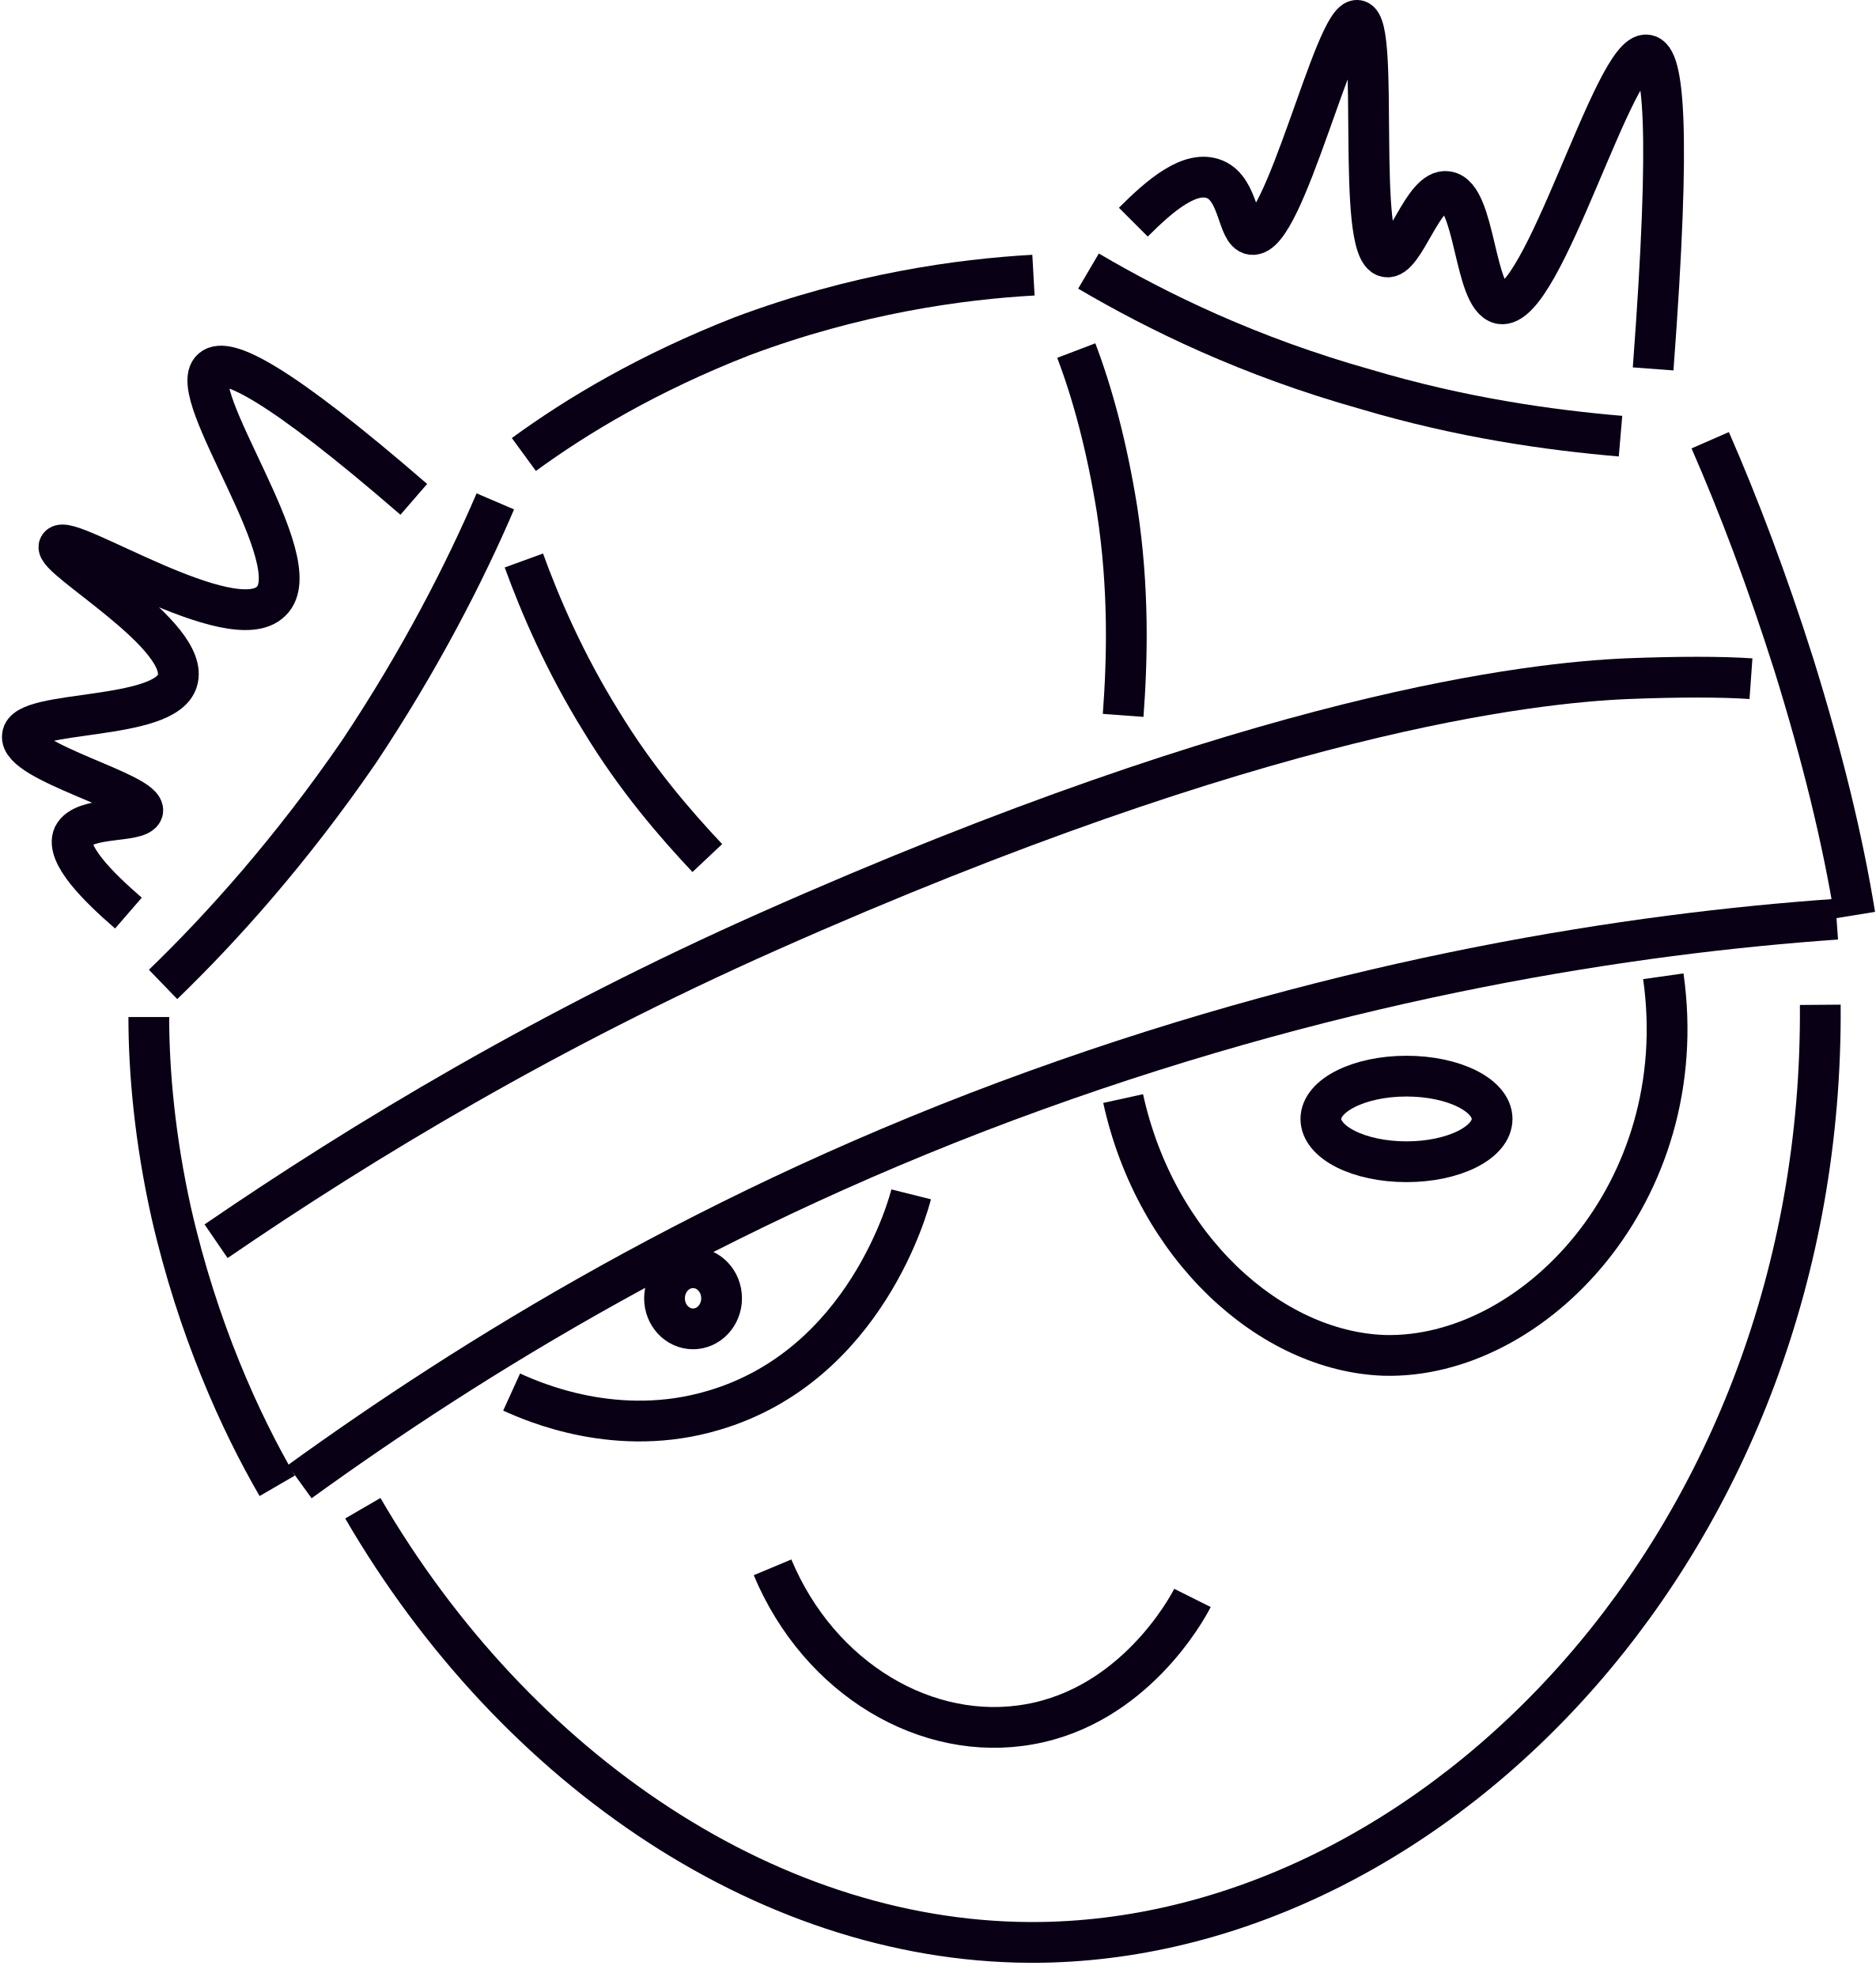
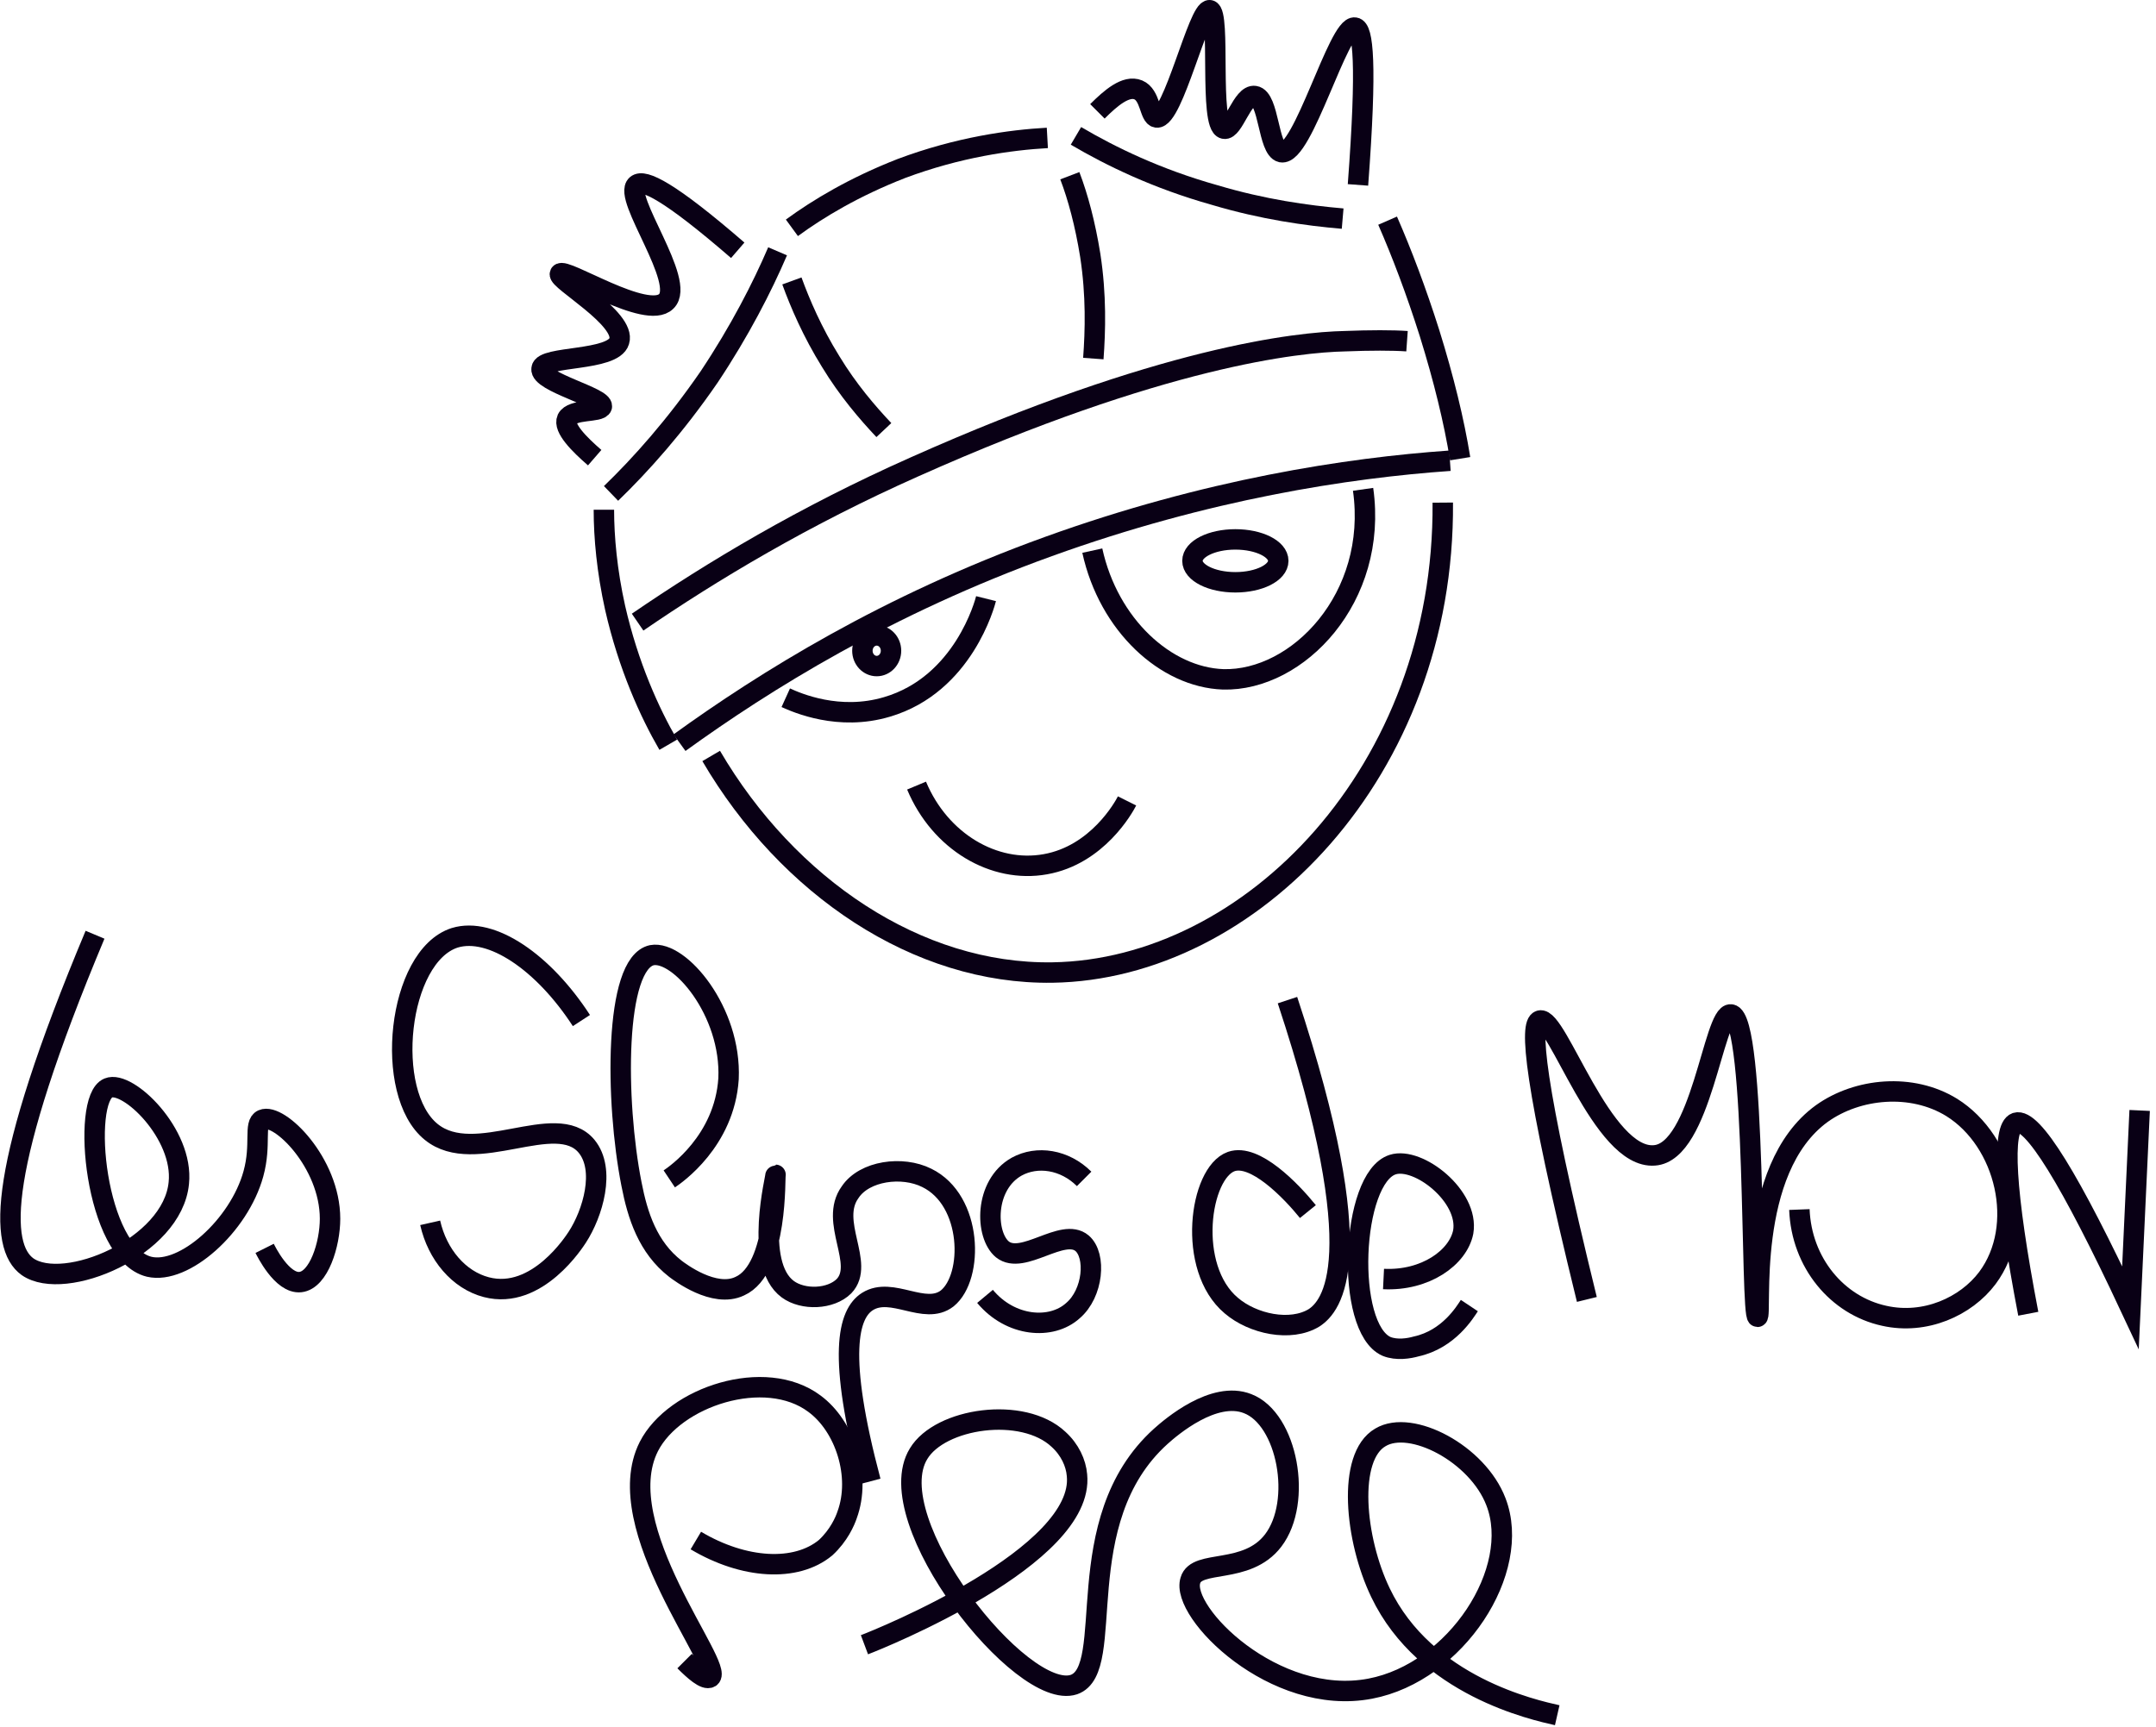
- <svg xmlns="http://www.w3.org/2000/svg" width="92" height="97" viewBox="0 0 92 97" fill="none">
-   <path d="M14.7 72.7C23 66.7 35 59.2 50.8 53.5C66.3 47.9 80.1 45.8 90.1 45.1" stroke="#090015" stroke-width="2" stroke-miterlimit="10" />
-   <path d="M83.9 21.6C85.3 24.8 86.7 28.5 88 32.6C89.4 37.1 90.4 41.2 91 44.9" stroke="#090015" stroke-width="2" stroke-miterlimit="10" />
-   <path d="M7.3 49.9C7.3 52.6 7.6 55.9 8.4 59.5C9.7 65.2 11.8 69.8 13.6 72.9" stroke="#090015" stroke-width="2" stroke-miterlimit="10" />
-   <path d="M10.6 60.9C17.9 55.9 26.9 50.5 37.7 45.7C62 34.9 75.2 33.5 79.8 33.3C82.3 33.2 84.5 33.2 85.9 33.3" stroke="#090015" stroke-width="2" stroke-miterlimit="10" />
-   <path d="M8 48.3C10.9 45.5 14.3 41.7 17.6 36.9C20.6 32.4 22.8 28.1 24.3 24.6" stroke="#090015" stroke-width="2" stroke-miterlimit="10" />
-   <path d="M50.7 13.5C47.1 13.7 42 14.4 36.4 16.5C31.8 18.3 28.3 20.4 25.7 22.3" stroke="#090015" stroke-width="2" stroke-miterlimit="10" />
-   <path d="M53.4 13.3C56.8 15.3 61.3 17.5 67 19.1C71.7 20.5 76 21.1 79.5 21.4" stroke="#090015" stroke-width="2" stroke-miterlimit="10" />
-   <path d="M6.3 44.8C4.8 43.5 3.2 41.9 3.6 41C4.1 40 6.8 40.4 7 39.8C7.2 38.9 0.9 37.4 1.1 36.1C1.2 34.8 8.1 35.4 8.7 33.4C9.4 31.2 2.6 27.4 2.9 26.8C3.3 26.1 11.4 31.4 13.3 29.5C15.3 27.6 9 19.3 10.4 18.1C11.1 17.5 13.6 18.7 20.3 24.5" stroke="#090015" stroke-width="2" stroke-miterlimit="10" />
-   <path d="M55.6 10.9C56.9 9.6 58.4 8.3 59.6 8.8C60.8 9.3 60.7 11.4 61.4 11.5C63 11.8 65.5 0.8 66.6 1C67.7 1.2 66.5 12.3 68 12.6C68.9 12.8 69.8 9.2 71 9.4C72.4 9.6 72.3 14.6 73.6 14.9C75.7 15.3 79.2 2.4 80.8 2.7C81.6 2.8 82 6.1 81.1 18.1" stroke="#090015" stroke-width="2" stroke-miterlimit="10" />
-   <path d="M25.7 27.5C26.5 29.7 27.7 32.5 29.5 35.4C31.2 38.2 33.1 40.4 34.7 42.1" stroke="#090015" stroke-width="2" stroke-miterlimit="10" />
-   <path d="M52.8 17.2C53.6 19.3 54.3 21.9 54.8 25C55.4 28.9 55.3 32.4 55.1 35.1" stroke="#090015" stroke-width="2" stroke-miterlimit="10" />
-   <path d="M17.8 74C25.3 86.9 38 95.5 51.1 95.3C70.5 95 89.5 75.6 89.3 49.3" stroke="#090015" stroke-width="2" stroke-miterlimit="10" />
-   <path d="M25.1 68.3C26.2 68.8 30.3 70.6 35 69.2C42.5 67 44.6 59 44.7 58.6" stroke="#090015" stroke-width="2" stroke-miterlimit="10" />
-   <path d="M55.1 53.9C56.7 61.2 62.3 66.3 67.9 66.5C75.2 66.7 83.1 58.5 81.6 47.9" stroke="#090015" stroke-width="2" stroke-miterlimit="10" />
-   <path d="M37.9 76.9C40.2 82.4 45.5 85.5 50.5 84.6C55.6 83.7 58.2 79 58.5 78.4" stroke="#090015" stroke-width="2" stroke-miterlimit="10" />
-   <path d="M34 65.2C34.773 65.2 35.4 64.528 35.4 63.7C35.4 62.872 34.773 62.2 34 62.2C33.227 62.2 32.6 62.872 32.6 63.7C32.6 64.528 33.227 65.2 34 65.2Z" stroke="#090015" stroke-width="2" stroke-miterlimit="10" />
-   <path d="M69 57C71.32 57 73.2 56.06 73.2 54.9C73.2 53.74 71.32 52.8 69 52.8C66.68 52.8 64.8 53.74 64.8 54.9C64.8 56.06 66.68 57 69 57Z" stroke="#090015" stroke-width="2" stroke-miterlimit="10" />
+ <svg xmlns="http://www.w3.org/2000/svg" width="211" height="169" viewBox="0 0 211 169" fill="none">
+   <path d="M66.5 72.7C74.8 66.7 86.8 59.2 102.6 53.5C118.1 47.9 131.9 45.8 141.9 45.1" stroke="#090015" stroke-width="2" stroke-miterlimit="10" />
+   <path d="M135.8 21.6C137.2 24.8 138.6 28.5 139.9 32.6C141.3 37.1 142.3 41.2 142.9 44.9" stroke="#090015" stroke-width="2" stroke-miterlimit="10" />
+   <path d="M59.1 49.9C59.1 52.6 59.4 55.9 60.2 59.5C61.5 65.2 63.6 69.8 65.4 72.9" stroke="#090015" stroke-width="2" stroke-miterlimit="10" />
+   <path d="M62.4 60.9C69.7 55.9 78.7 50.5 89.5 45.7C113.7 34.9 127 33.5 131.6 33.4C134.1 33.3 136.3 33.3 137.7 33.4" stroke="#090015" stroke-width="2" stroke-miterlimit="10" />
+   <path d="M59.8 48.3C62.7 45.5 66.1 41.7 69.4 36.9C72.4 32.4 74.6 28.1 76.1 24.6" stroke="#090015" stroke-width="2" stroke-miterlimit="10" />
+   <path d="M102.5 13.5C98.9 13.7 93.8 14.4 88.2 16.5C83.6 18.3 80.1 20.4 77.5 22.3" stroke="#090015" stroke-width="2" stroke-miterlimit="10" />
+   <path d="M105.3 13.3C108.7 15.3 113.2 17.5 118.9 19.1C123.6 20.5 127.9 21.1 131.4 21.4" stroke="#090015" stroke-width="2" stroke-miterlimit="10" />
+   <path d="M58.2 44.8C56.7 43.5 55.1 41.9 55.5 41C56 40 58.7 40.4 58.9 39.8C59.1 38.9 52.8 37.4 53 36.1C53.1 34.8 60 35.4 60.6 33.4C61.3 31.2 54.5 27.4 54.8 26.8C55.2 26.1 63.3 31.4 65.2 29.5C67.2 27.6 60.9 19.3 62.3 18.1C63 17.5 65.5 18.7 72.2 24.5" stroke="#090015" stroke-width="2" stroke-miterlimit="10" />
+   <path d="M107.4 10.9C108.7 9.6 110.2 8.3 111.4 8.8C112.6 9.3 112.5 11.4 113.2 11.5C114.8 11.7 117.3 0.8 118.4 1C119.5 1.2 118.3 12.3 119.8 12.6C120.7 12.8 121.6 9.2 122.8 9.4C124.2 9.6 124.1 14.6 125.4 14.9C127.5 15.3 131 2.4 132.6 2.7C133.4 2.8 133.8 6.1 132.9 18.1" stroke="#090015" stroke-width="2" stroke-miterlimit="10" />
+   <path d="M77.5 27.5C78.3 29.7 79.5 32.5 81.3 35.4C83 38.2 84.9 40.4 86.5 42.1" stroke="#090015" stroke-width="2" stroke-miterlimit="10" />
+   <path d="M104.7 17.2C105.5 19.3 106.2 21.9 106.7 25C107.3 28.9 107.2 32.4 107 35.1" stroke="#090015" stroke-width="2" stroke-miterlimit="10" />
+   <path d="M69.6 74C77.1 86.8 89.8 95.4 103 95.2C122.4 94.9 141.4 75.5 141.2 49.2" stroke="#090015" stroke-width="2" stroke-miterlimit="10" />
+   <path d="M76.9 68.3C78 68.8 82.1 70.6 86.8 69.2C94.3 67 96.4 59 96.5 58.6" stroke="#090015" stroke-width="2" stroke-miterlimit="10" />
+   <path d="M106.9 53.9C108.5 61.2 114.1 66.3 119.7 66.5C127 66.7 134.9 58.5 133.4 47.9" stroke="#090015" stroke-width="2" stroke-miterlimit="10" />
+   <path d="M89.7 76.9C92 82.4 97.3 85.5 102.3 84.6C107.4 83.7 110 79 110.3 78.4" stroke="#090015" stroke-width="2" stroke-miterlimit="10" />
+   <path d="M85.8 65.2C86.573 65.2 87.2 64.528 87.2 63.7C87.2 62.872 86.573 62.2 85.8 62.2C85.027 62.2 84.4 62.872 84.4 63.7C84.4 64.528 85.027 65.2 85.8 65.2Z" stroke="#090015" stroke-width="2" stroke-miterlimit="10" />
+   <path d="M120.9 57C123.22 57 125.1 56.06 125.1 54.9C125.1 53.74 123.22 52.8 120.9 52.8C118.58 52.8 116.7 53.74 116.7 54.9C116.7 56.06 118.58 57 120.9 57Z" stroke="#090015" stroke-width="2" stroke-miterlimit="10" />
+   <path d="M9.3 91.5C-0.3 114.4 -0.1 122 2.7 124C6.3 126.5 16.9 122.1 17.5 115.8C18 111 12.5 105.7 10.6 106.5C7.9 107.6 9.3 122.7 14.6 124C18 124.8 23.4 120 24.8 114.9C25.6 112 24.8 110 25.7 109.6C27.3 108.9 32.3 113.8 32.3 119.3C32.3 121.8 31.2 125.3 29.4 125.5C27.6 125.7 26 122.4 25.9 122.2" stroke="#090015" stroke-width="2" stroke-miterlimit="10" />
+   <path d="M56.9 99.9C53.2 94.2 48.1 90.7 44.5 91.8C38.9 93.6 37.5 107 42.2 110.8C46.5 114.3 54.4 108.6 57.4 112.2C59.3 114.5 58 118.8 56.5 121.1C56.3 121.4 52.6 127.3 47.6 126C44.9 125.3 42.8 122.8 42.1 119.7" stroke="#090015" stroke-width="2" stroke-miterlimit="10" />
+   <path d="M65.5 115.4C66.1 115 70.9 111.7 71.3 105.6C71.6 99 66.5 93 63.8 93.5C60.1 94.3 60.2 107.8 61.8 115.9C62.4 119 63.4 122.1 66.1 124.2C66.5 124.5 69.9 127.1 72.4 125.9C76.2 124.2 75.8 115 75.9 115C76 115 73.7 123.7 77.1 126.2C78.6 127.3 81.3 127.2 82.6 125.9C84.7 123.7 81.1 119.6 83.2 116.7C84.6 114.6 88.3 114.1 90.7 115.3C95.2 117.5 95.3 125 92.7 127.1C90.5 128.8 87.3 125.9 84.9 127.4C83 128.6 81.9 132.6 85.2 145" stroke="#090015" stroke-width="2" stroke-miterlimit="10" />
+   <path d="M106.1 115.4C104.2 113.5 101.5 113.1 99.5 114.2C96.3 116 96.4 120.9 98.1 122.3C100.1 123.9 104 120.1 105.9 121.7C107.3 122.9 107 126.6 105 128.3C102.9 130.2 98.9 129.9 96.4 126.9" stroke="#090015" stroke-width="2" stroke-miterlimit="10" />
+   <path d="M128 118.6C126.3 116.5 122.8 112.9 120.5 113.7C117.4 114.8 116.1 124.1 120.5 127.8C122.6 129.6 126.3 130.4 128.6 129C130.3 127.9 134.4 123.3 126 97.9" stroke="#090015" stroke-width="2" stroke-miterlimit="10" />
+   <path d="M135.4 125.2C139.5 125.4 142.7 123.1 143.2 120.6C143.8 117.1 138.8 113.2 136.3 114C132.2 115.3 131.6 130 135.7 131.8C136.7 132.2 137.9 132 138.6 131.8C141.8 131.1 143.4 128.4 143.8 127.8" stroke="#090015" stroke-width="2" stroke-miterlimit="10" />
+   <path d="M155.3 127.2C150 105.6 149.7 100.2 150.7 99.9C152.4 99.4 156.8 113.5 161.9 113.1C166.5 112.8 167.7 99.1 169.4 99.3C171.9 99.6 171.3 128.9 172 128.9C172.5 128.9 170.7 114.5 178.3 109C181.8 106.5 187.1 106 191 108.4C196.3 111.7 198.3 120 194.5 125.1C192.4 127.9 188.4 129.7 184.4 128.8C179.8 127.8 176.3 123.6 176.1 118.4" stroke="#090015" stroke-width="2" stroke-miterlimit="10" />
+   <path d="M198.5 128.6C196.2 116.6 195.9 110.4 197.3 109.9C198.9 109.4 202.6 115.4 208.5 128C208.8 121.6 209.1 115.1 209.4 108.7" stroke="#090015" stroke-width="2" stroke-miterlimit="10" />
+   <path d="M67 162.6C67.9 163.5 69 164.5 69.5 164.2C71 163.2 59.5 149.5 63.5 141.6C66 136.7 74.9 133.8 79.7 137.4C82.7 139.6 84.3 144.5 82.9 148.3C82.7 148.9 82.1 150.3 80.8 151.5C77.9 153.9 72.8 153.6 68.1 150.8" stroke="#090015" stroke-width="2" stroke-miterlimit="10" />
+   <path d="M84.6 161C86.2 160.4 106.2 152.3 105.4 144.4C105.3 143.2 104.7 141.9 103.6 140.9C100.1 137.6 92 138.8 89.9 142.3C85.9 148.8 100 166.6 105.1 164.9C109.4 163.4 104.4 148.9 113.6 140.6C114.6 139.7 118.8 136.1 122.1 137.4C126 138.9 127.5 147 124.6 150.8C122 154.2 117.1 152.6 116.5 154.7C115.5 157.8 124.7 167.1 134.1 165.3C142.5 163.7 149 153.7 146.4 147C144.6 142.3 138.1 138.9 135.1 140.7C131.8 142.6 132.6 150.7 135.1 155.9C139.5 165.1 150.2 167.4 152.4 167.9" stroke="#090015" stroke-width="2" stroke-miterlimit="10" />
</svg>
